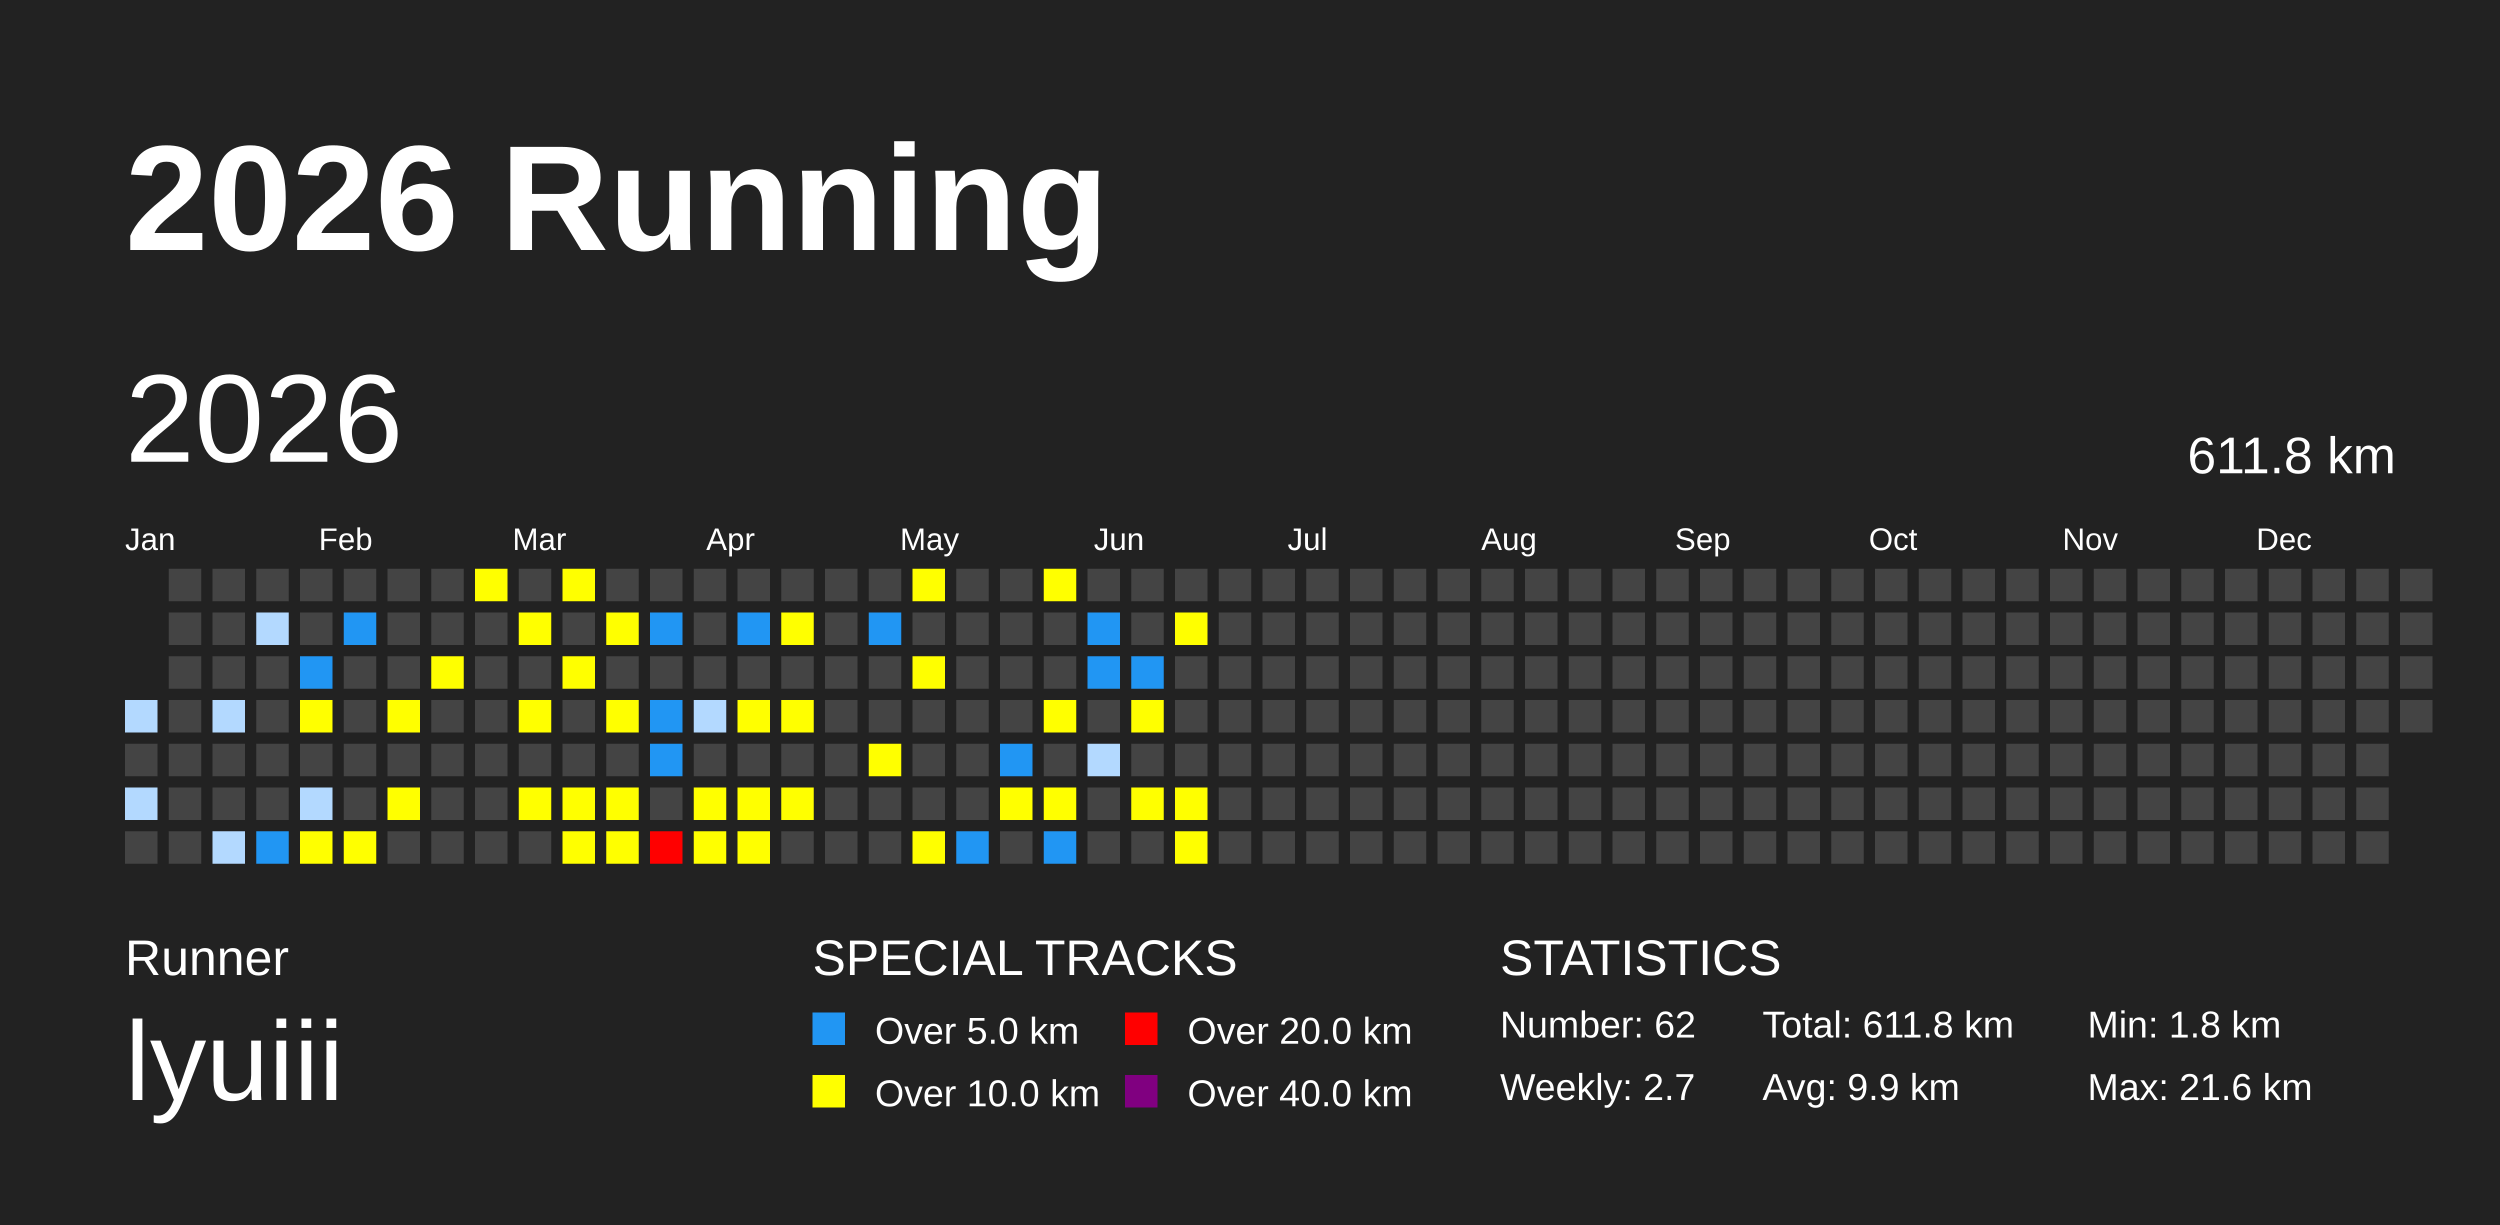
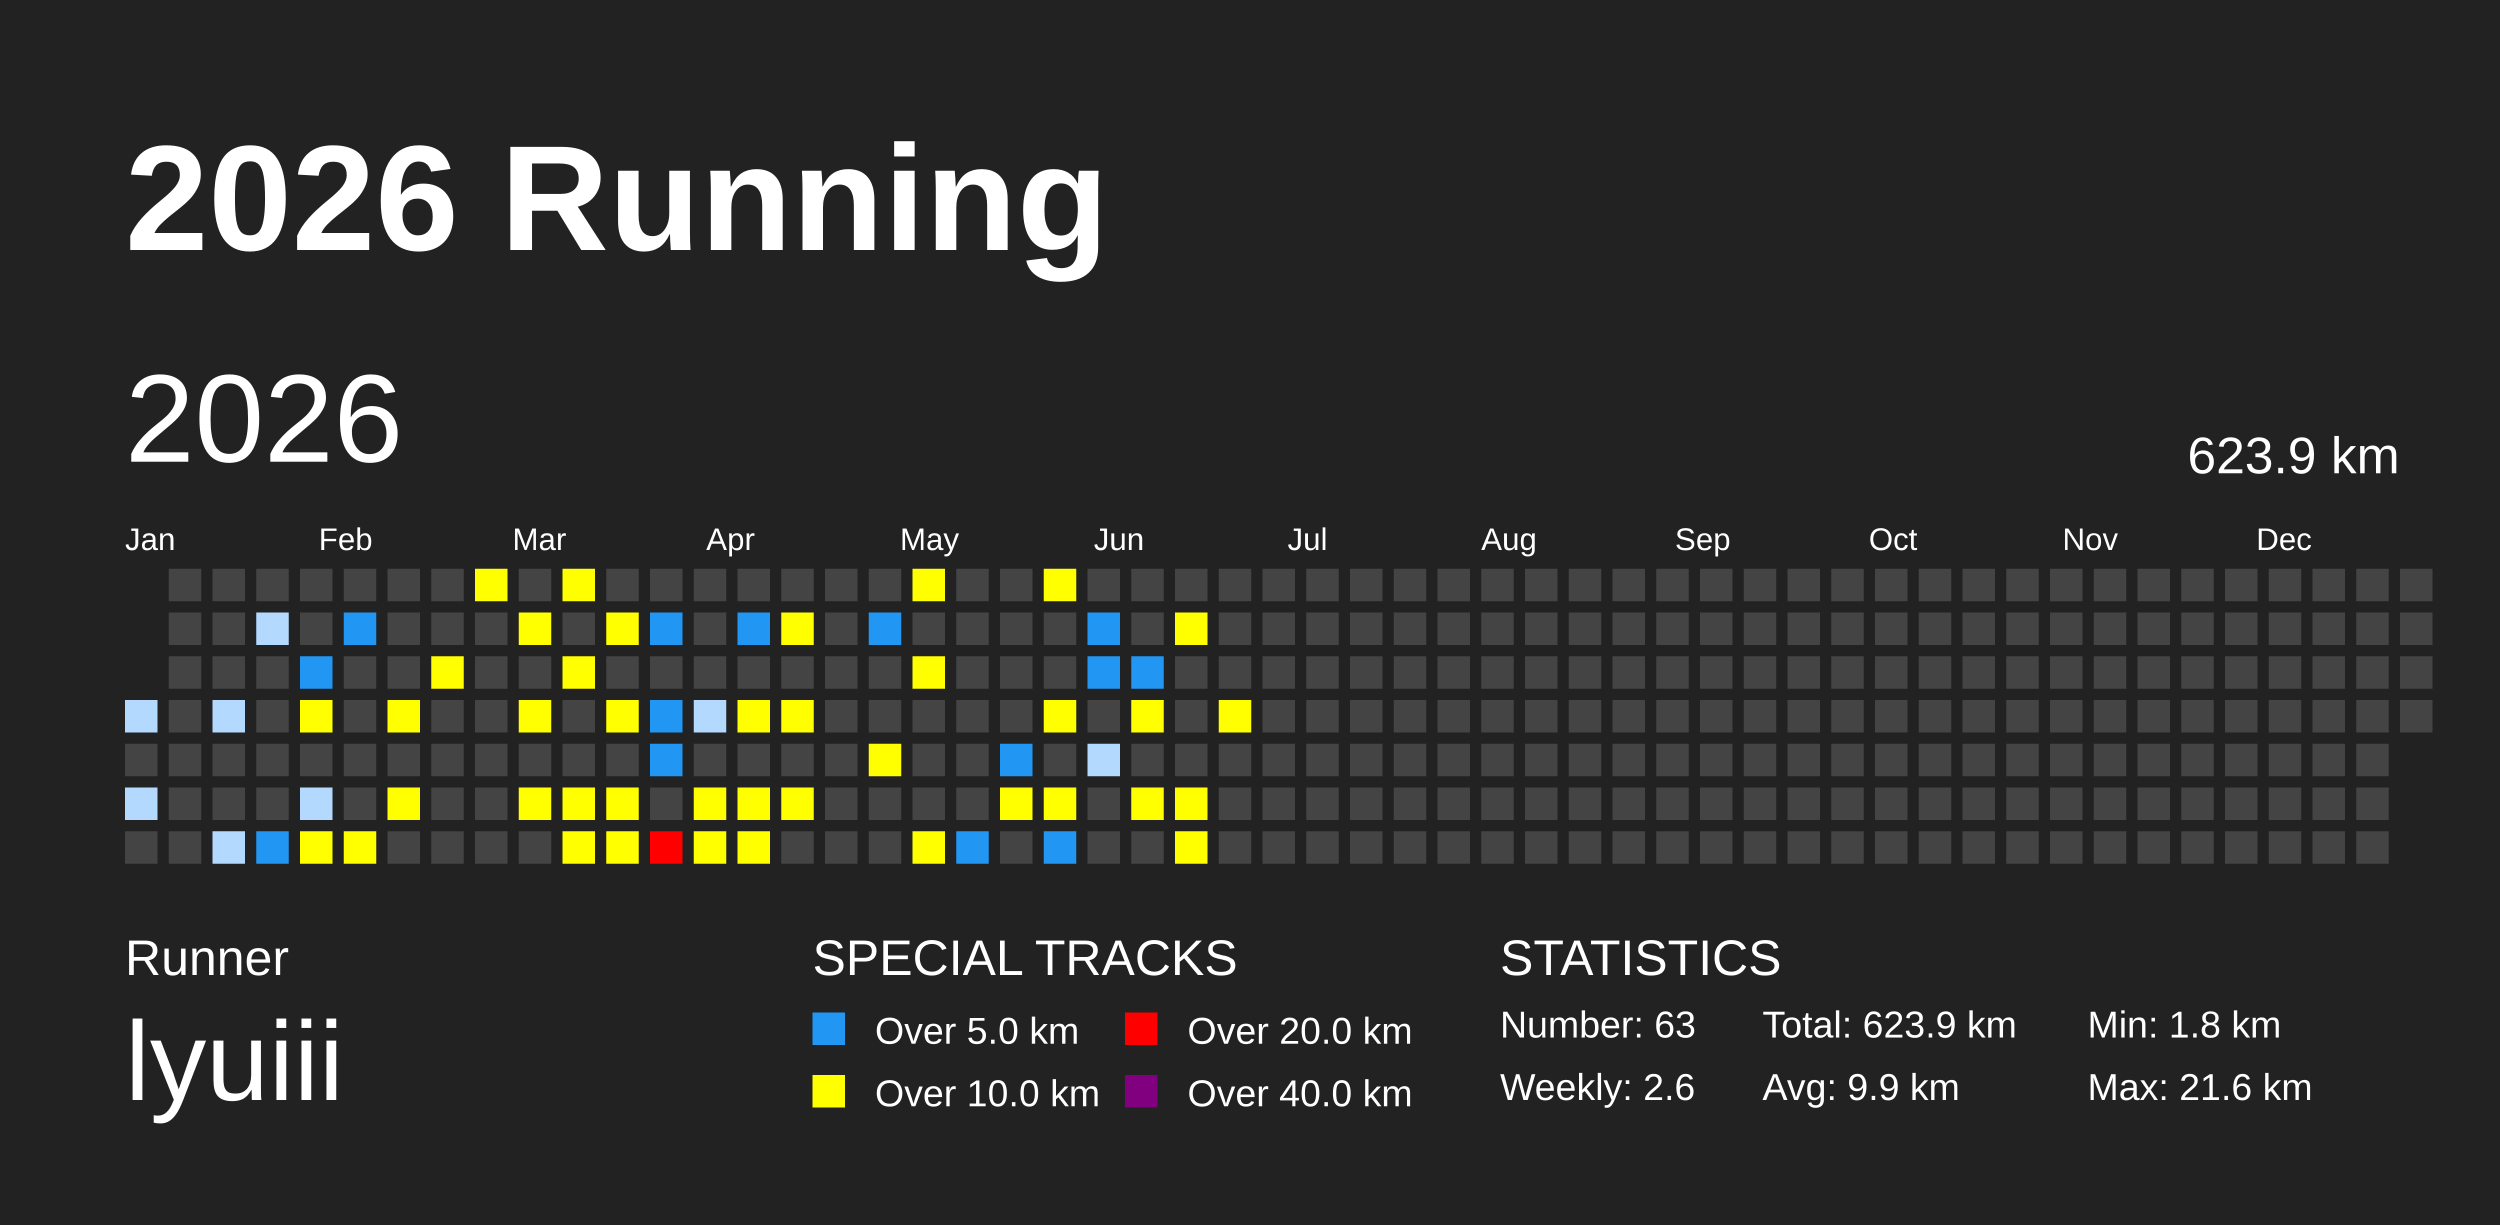
<svg xmlns="http://www.w3.org/2000/svg" baseProfile="full" height="98mm" version="1.1" viewBox="0,0,200,98" width="200mm">
  <defs />
  <rect fill="#222222" height="98" width="200" x="0" y="0" />
  <text fill="#FFFFFF" style="font-size:12px; font-family:Arial; font-weight:bold;" x="10" y="20">2026 Running</text>
  <text fill="#FFFFFF" style="font-size:4px; font-family:Arial" x="10" y="78">Runner</text>
  <text fill="#FFFFFF" style="font-size:9px; font-family:Arial" x="10" y="88">lyuiii</text>
  <text fill="#FFFFFF" style="font-size:4px; font-family:Arial" x="65" y="78">SPECIAL TRACKS</text>
  <rect fill="#2196F3" height="2.6" width="2.6" x="65" y="81" />
  <text fill="#FFFFFF" style="font-size:3px; font-family:Arial" x="70" y="83.5">Over 5.0 km</text>
  <rect fill="yellow" height="2.6" width="2.6" x="65" y="86" />
  <text fill="#FFFFFF" style="font-size:3px; font-family:Arial" x="70" y="88.5">Over 10.0 km</text>
  <rect fill="red" height="2.6" width="2.6" x="90" y="81" />
  <text fill="#FFFFFF" style="font-size:3px; font-family:Arial" x="95" y="83.5">Over 20.0 km</text>
  <rect fill="purple" height="2.6" width="2.6" x="90" y="86" />
  <text fill="#FFFFFF" style="font-size:3px; font-family:Arial" x="95" y="88.5">Over 40.0 km</text>
  <text fill="#FFFFFF" style="font-size:4px; font-family:Arial" x="120" y="78">STATISTICS</text>
-   <text fill="#FFFFFF" style="font-size:3px; font-family:Arial" x="120" y="83">Number: 62</text>
-   <text fill="#FFFFFF" style="font-size:3px; font-family:Arial" x="120" y="88">Weekly: 2.7</text>
-   <text fill="#FFFFFF" style="font-size:3px; font-family:Arial" x="141" y="83">Total: 611.8 km</text>
+   <text fill="#FFFFFF" style="font-size:3px; font-family:Arial" x="120" y="83">Number: 63</text>
+   <text fill="#FFFFFF" style="font-size:3px; font-family:Arial" x="120" y="88">Weekly: 2.6</text>
+   <text fill="#FFFFFF" style="font-size:3px; font-family:Arial" x="141" y="83">Total: 623.9 km</text>
  <text fill="#FFFFFF" style="font-size:3px; font-family:Arial" x="141" y="88">Avg: 9.9 km</text>
  <text fill="#FFFFFF" style="font-size:3px; font-family:Arial" x="167" y="83">Min: 1.8 km</text>
  <text fill="#FFFFFF" style="font-size:3px; font-family:Arial" x="167" y="88">Max: 21.6 km</text>
  <text dominant-baseline="hanging" fill="#FFFFFF" style="font-size:10.0px; font-family:Arial;" x="10" y="30">2026</text>
-   <text dominant-baseline="hanging" fill="#FFFFFF" style="font-size:4.125px; font-family:Arial;" x="175" y="35">611.8 km</text>
+   <text dominant-baseline="hanging" fill="#FFFFFF" style="font-size:4.125px; font-family:Arial;" x="175" y="35">623.9 km</text>
  <text fill="#FFFFFF" style="font-size:2.5px; font-family:Arial" x="10.0" y="44">Jan</text>
  <text fill="#FFFFFF" style="font-size:2.5px; font-family:Arial" x="25.5" y="44">Feb</text>
  <text fill="#FFFFFF" style="font-size:2.5px; font-family:Arial" x="41.0" y="44">Mar</text>
  <text fill="#FFFFFF" style="font-size:2.5px; font-family:Arial" x="56.5" y="44">Apr</text>
  <text fill="#FFFFFF" style="font-size:2.5px; font-family:Arial" x="72.0" y="44">May</text>
  <text fill="#FFFFFF" style="font-size:2.5px; font-family:Arial" x="87.5" y="44">Jun</text>
  <text fill="#FFFFFF" style="font-size:2.5px; font-family:Arial" x="103.0" y="44">Jul</text>
  <text fill="#FFFFFF" style="font-size:2.5px; font-family:Arial" x="118.5" y="44">Aug</text>
  <text fill="#FFFFFF" style="font-size:2.5px; font-family:Arial" x="134.0" y="44">Sep</text>
  <text fill="#FFFFFF" style="font-size:2.5px; font-family:Arial" x="149.5" y="44">Oct</text>
  <text fill="#FFFFFF" style="font-size:2.5px; font-family:Arial" x="165.0" y="44">Nov</text>
  <text fill="#FFFFFF" style="font-size:2.5px; font-family:Arial" x="180.5" y="44">Dec</text>
  <rect fill="#b3d9ff" height="2.6" width="2.6" x="10.0" y="56.0" />
  <rect fill="#444444" height="2.6" width="2.6" x="10.0" y="59.5" />
  <rect fill="#b3d9ff" height="2.6" width="2.6" x="10.0" y="63.0" />
  <rect fill="#444444" height="2.6" width="2.6" x="10.0" y="66.5" />
  <rect fill="#444444" height="2.6" width="2.6" x="13.5" y="45.5" />
  <rect fill="#444444" height="2.6" width="2.6" x="13.5" y="49.0" />
  <rect fill="#444444" height="2.6" width="2.6" x="13.5" y="52.5" />
  <rect fill="#444444" height="2.6" width="2.6" x="13.5" y="56.0" />
  <rect fill="#444444" height="2.6" width="2.6" x="13.5" y="59.5" />
  <rect fill="#444444" height="2.6" width="2.6" x="13.5" y="63.0" />
  <rect fill="#444444" height="2.6" width="2.6" x="13.5" y="66.5" />
  <rect fill="#444444" height="2.6" width="2.6" x="17.0" y="45.5" />
  <rect fill="#444444" height="2.6" width="2.6" x="17.0" y="49.0" />
  <rect fill="#444444" height="2.6" width="2.6" x="17.0" y="52.5" />
  <rect fill="#b3d9ff" height="2.6" width="2.6" x="17.0" y="56.0" />
  <rect fill="#444444" height="2.6" width="2.6" x="17.0" y="59.5" />
  <rect fill="#444444" height="2.6" width="2.6" x="17.0" y="63.0" />
  <rect fill="#b3d9ff" height="2.6" width="2.6" x="17.0" y="66.5" />
  <rect fill="#444444" height="2.6" width="2.6" x="20.5" y="45.5" />
  <rect fill="#b3d9ff" height="2.6" width="2.6" x="20.5" y="49.0" />
  <rect fill="#444444" height="2.6" width="2.6" x="20.5" y="52.5" />
  <rect fill="#444444" height="2.6" width="2.6" x="20.5" y="56.0" />
  <rect fill="#444444" height="2.6" width="2.6" x="20.5" y="59.5" />
  <rect fill="#444444" height="2.6" width="2.6" x="20.5" y="63.0" />
  <rect fill="#2196F3" height="2.6" width="2.6" x="20.5" y="66.5" />
  <rect fill="#444444" height="2.6" width="2.6" x="24.0" y="45.5" />
  <rect fill="#444444" height="2.6" width="2.6" x="24.0" y="49.0" />
  <rect fill="#2196F3" height="2.6" width="2.6" x="24.0" y="52.5" />
  <rect fill="yellow" height="2.6" width="2.6" x="24.0" y="56.0" />
  <rect fill="#444444" height="2.6" width="2.6" x="24.0" y="59.5" />
  <rect fill="#b3d9ff" height="2.6" width="2.6" x="24.0" y="63.0" />
  <rect fill="yellow" height="2.6" width="2.6" x="24.0" y="66.5" />
  <rect fill="#444444" height="2.6" width="2.6" x="27.5" y="45.5" />
  <rect fill="#2196F3" height="2.6" width="2.6" x="27.5" y="49.0" />
  <rect fill="#444444" height="2.6" width="2.6" x="27.5" y="52.5" />
  <rect fill="#444444" height="2.6" width="2.6" x="27.5" y="56.0" />
  <rect fill="#444444" height="2.6" width="2.6" x="27.5" y="59.5" />
  <rect fill="#444444" height="2.6" width="2.6" x="27.5" y="63.0" />
  <rect fill="yellow" height="2.6" width="2.6" x="27.5" y="66.5" />
  <rect fill="#444444" height="2.6" width="2.6" x="31.0" y="45.5" />
  <rect fill="#444444" height="2.6" width="2.6" x="31.0" y="49.0" />
  <rect fill="#444444" height="2.6" width="2.6" x="31.0" y="52.5" />
  <rect fill="yellow" height="2.6" width="2.6" x="31.0" y="56.0" />
  <rect fill="#444444" height="2.6" width="2.6" x="31.0" y="59.5" />
  <rect fill="yellow" height="2.6" width="2.6" x="31.0" y="63.0" />
  <rect fill="#444444" height="2.6" width="2.6" x="31.0" y="66.5" />
  <rect fill="#444444" height="2.6" width="2.6" x="34.5" y="45.5" />
  <rect fill="#444444" height="2.6" width="2.6" x="34.5" y="49.0" />
  <rect fill="yellow" height="2.6" width="2.6" x="34.5" y="52.5" />
  <rect fill="#444444" height="2.6" width="2.6" x="34.5" y="56.0" />
  <rect fill="#444444" height="2.6" width="2.6" x="34.5" y="59.5" />
  <rect fill="#444444" height="2.6" width="2.6" x="34.5" y="63.0" />
  <rect fill="#444444" height="2.6" width="2.6" x="34.5" y="66.5" />
  <rect fill="yellow" height="2.6" width="2.6" x="38.0" y="45.5" />
  <rect fill="#444444" height="2.6" width="2.6" x="38.0" y="49.0" />
  <rect fill="#444444" height="2.6" width="2.6" x="38.0" y="52.5" />
  <rect fill="#444444" height="2.6" width="2.6" x="38.0" y="56.0" />
  <rect fill="#444444" height="2.6" width="2.6" x="38.0" y="59.5" />
  <rect fill="#444444" height="2.6" width="2.6" x="38.0" y="63.0" />
  <rect fill="#444444" height="2.6" width="2.6" x="38.0" y="66.5" />
  <rect fill="#444444" height="2.6" width="2.6" x="41.5" y="45.5" />
  <rect fill="yellow" height="2.6" width="2.6" x="41.5" y="49.0" />
  <rect fill="#444444" height="2.6" width="2.6" x="41.5" y="52.5" />
  <rect fill="yellow" height="2.6" width="2.6" x="41.5" y="56.0" />
  <rect fill="#444444" height="2.6" width="2.6" x="41.5" y="59.5" />
  <rect fill="yellow" height="2.6" width="2.6" x="41.5" y="63.0" />
  <rect fill="#444444" height="2.6" width="2.6" x="41.5" y="66.5" />
  <rect fill="yellow" height="2.6" width="2.6" x="45.0" y="45.5" />
  <rect fill="#444444" height="2.6" width="2.6" x="45.0" y="49.0" />
  <rect fill="yellow" height="2.6" width="2.6" x="45.0" y="52.5" />
  <rect fill="#444444" height="2.6" width="2.6" x="45.0" y="56.0" />
  <rect fill="#444444" height="2.6" width="2.6" x="45.0" y="59.5" />
  <rect fill="yellow" height="2.6" width="2.6" x="45.0" y="63.0" />
  <rect fill="yellow" height="2.6" width="2.6" x="45.0" y="66.5" />
  <rect fill="#444444" height="2.6" width="2.6" x="48.5" y="45.5" />
  <rect fill="yellow" height="2.6" width="2.6" x="48.5" y="49.0" />
  <rect fill="#444444" height="2.6" width="2.6" x="48.5" y="52.5" />
  <rect fill="yellow" height="2.6" width="2.6" x="48.5" y="56.0" />
  <rect fill="#444444" height="2.6" width="2.6" x="48.5" y="59.5" />
  <rect fill="yellow" height="2.6" width="2.6" x="48.5" y="63.0" />
  <rect fill="yellow" height="2.6" width="2.6" x="48.5" y="66.5" />
  <rect fill="#444444" height="2.6" width="2.6" x="52.0" y="45.5" />
  <rect fill="#2196F3" height="2.6" width="2.6" x="52.0" y="49.0" />
  <rect fill="#444444" height="2.6" width="2.6" x="52.0" y="52.5" />
  <rect fill="#2196F3" height="2.6" width="2.6" x="52.0" y="56.0" />
  <rect fill="#2196F3" height="2.6" width="2.6" x="52.0" y="59.5" />
  <rect fill="#444444" height="2.6" width="2.6" x="52.0" y="63.0" />
  <rect fill="red" height="2.6" width="2.6" x="52.0" y="66.5" />
  <rect fill="#444444" height="2.6" width="2.6" x="55.5" y="45.5" />
  <rect fill="#444444" height="2.6" width="2.6" x="55.5" y="49.0" />
  <rect fill="#444444" height="2.6" width="2.6" x="55.5" y="52.5" />
  <rect fill="#b3d9ff" height="2.6" width="2.6" x="55.5" y="56.0" />
  <rect fill="#444444" height="2.6" width="2.6" x="55.5" y="59.5" />
  <rect fill="yellow" height="2.6" width="2.6" x="55.5" y="63.0" />
  <rect fill="yellow" height="2.6" width="2.6" x="55.5" y="66.5" />
  <rect fill="#444444" height="2.6" width="2.6" x="59.0" y="45.5" />
  <rect fill="#2196F3" height="2.6" width="2.6" x="59.0" y="49.0" />
  <rect fill="#444444" height="2.6" width="2.6" x="59.0" y="52.5" />
  <rect fill="yellow" height="2.6" width="2.6" x="59.0" y="56.0" />
  <rect fill="#444444" height="2.6" width="2.6" x="59.0" y="59.5" />
  <rect fill="yellow" height="2.6" width="2.6" x="59.0" y="63.0" />
  <rect fill="yellow" height="2.6" width="2.6" x="59.0" y="66.5" />
  <rect fill="#444444" height="2.6" width="2.6" x="62.5" y="45.5" />
  <rect fill="yellow" height="2.6" width="2.6" x="62.5" y="49.0" />
  <rect fill="#444444" height="2.6" width="2.6" x="62.5" y="52.5" />
  <rect fill="yellow" height="2.6" width="2.6" x="62.5" y="56.0" />
  <rect fill="#444444" height="2.6" width="2.6" x="62.5" y="59.5" />
  <rect fill="yellow" height="2.6" width="2.6" x="62.5" y="63.0" />
  <rect fill="#444444" height="2.6" width="2.6" x="62.5" y="66.5" />
  <rect fill="#444444" height="2.6" width="2.6" x="66.0" y="45.5" />
  <rect fill="#444444" height="2.6" width="2.6" x="66.0" y="49.0" />
  <rect fill="#444444" height="2.6" width="2.6" x="66.0" y="52.5" />
  <rect fill="#444444" height="2.6" width="2.6" x="66.0" y="56.0" />
  <rect fill="#444444" height="2.6" width="2.6" x="66.0" y="59.5" />
  <rect fill="#444444" height="2.6" width="2.6" x="66.0" y="63.0" />
  <rect fill="#444444" height="2.6" width="2.6" x="66.0" y="66.5" />
  <rect fill="#444444" height="2.6" width="2.6" x="69.5" y="45.5" />
  <rect fill="#2196F3" height="2.6" width="2.6" x="69.5" y="49.0" />
  <rect fill="#444444" height="2.6" width="2.6" x="69.5" y="52.5" />
  <rect fill="#444444" height="2.6" width="2.6" x="69.5" y="56.0" />
  <rect fill="yellow" height="2.6" width="2.6" x="69.5" y="59.5" />
  <rect fill="#444444" height="2.6" width="2.6" x="69.5" y="63.0" />
  <rect fill="#444444" height="2.6" width="2.6" x="69.5" y="66.5" />
  <rect fill="yellow" height="2.6" width="2.6" x="73.0" y="45.5" />
  <rect fill="#444444" height="2.6" width="2.6" x="73.0" y="49.0" />
  <rect fill="yellow" height="2.6" width="2.6" x="73.0" y="52.5" />
  <rect fill="#444444" height="2.6" width="2.6" x="73.0" y="56.0" />
  <rect fill="#444444" height="2.6" width="2.6" x="73.0" y="59.5" />
  <rect fill="#444444" height="2.6" width="2.6" x="73.0" y="63.0" />
  <rect fill="yellow" height="2.6" width="2.6" x="73.0" y="66.5" />
  <rect fill="#444444" height="2.6" width="2.6" x="76.5" y="45.5" />
  <rect fill="#444444" height="2.6" width="2.6" x="76.5" y="49.0" />
  <rect fill="#444444" height="2.6" width="2.6" x="76.5" y="52.5" />
  <rect fill="#444444" height="2.6" width="2.6" x="76.5" y="56.0" />
  <rect fill="#444444" height="2.6" width="2.6" x="76.5" y="59.5" />
  <rect fill="#444444" height="2.6" width="2.6" x="76.5" y="63.0" />
  <rect fill="#2196F3" height="2.6" width="2.6" x="76.5" y="66.5" />
  <rect fill="#444444" height="2.6" width="2.6" x="80.0" y="45.5" />
  <rect fill="#444444" height="2.6" width="2.6" x="80.0" y="49.0" />
  <rect fill="#444444" height="2.6" width="2.6" x="80.0" y="52.5" />
  <rect fill="#444444" height="2.6" width="2.6" x="80.0" y="56.0" />
  <rect fill="#2196F3" height="2.6" width="2.6" x="80.0" y="59.5" />
  <rect fill="yellow" height="2.6" width="2.6" x="80.0" y="63.0" />
  <rect fill="#444444" height="2.6" width="2.6" x="80.0" y="66.5" />
  <rect fill="yellow" height="2.6" width="2.6" x="83.5" y="45.5" />
  <rect fill="#444444" height="2.6" width="2.6" x="83.5" y="49.0" />
  <rect fill="#444444" height="2.6" width="2.6" x="83.5" y="52.5" />
  <rect fill="yellow" height="2.6" width="2.6" x="83.5" y="56.0" />
  <rect fill="#444444" height="2.6" width="2.6" x="83.5" y="59.5" />
  <rect fill="yellow" height="2.6" width="2.6" x="83.5" y="63.0" />
  <rect fill="#2196F3" height="2.6" width="2.6" x="83.5" y="66.5" />
  <rect fill="#444444" height="2.6" width="2.6" x="87.0" y="45.5" />
  <rect fill="#2196F3" height="2.6" width="2.6" x="87.0" y="49.0" />
  <rect fill="#2196F3" height="2.6" width="2.6" x="87.0" y="52.5" />
  <rect fill="#444444" height="2.6" width="2.6" x="87.0" y="56.0" />
  <rect fill="#b3d9ff" height="2.6" width="2.6" x="87.0" y="59.5" />
  <rect fill="#444444" height="2.6" width="2.6" x="87.0" y="63.0" />
  <rect fill="#444444" height="2.6" width="2.6" x="87.0" y="66.5" />
  <rect fill="#444444" height="2.6" width="2.6" x="90.5" y="45.5" />
  <rect fill="#444444" height="2.6" width="2.6" x="90.5" y="49.0" />
  <rect fill="#2196F3" height="2.6" width="2.6" x="90.5" y="52.5" />
  <rect fill="yellow" height="2.6" width="2.6" x="90.5" y="56.0" />
  <rect fill="#444444" height="2.6" width="2.6" x="90.5" y="59.5" />
  <rect fill="yellow" height="2.6" width="2.6" x="90.5" y="63.0" />
  <rect fill="#444444" height="2.6" width="2.6" x="90.5" y="66.5" />
  <rect fill="#444444" height="2.6" width="2.6" x="94.0" y="45.5" />
  <rect fill="yellow" height="2.6" width="2.6" x="94.0" y="49.0" />
  <rect fill="#444444" height="2.6" width="2.6" x="94.0" y="52.5" />
  <rect fill="#444444" height="2.6" width="2.6" x="94.0" y="56.0" />
  <rect fill="#444444" height="2.6" width="2.6" x="94.0" y="59.5" />
  <rect fill="yellow" height="2.6" width="2.6" x="94.0" y="63.0" />
  <rect fill="yellow" height="2.6" width="2.6" x="94.0" y="66.5" />
  <rect fill="#444444" height="2.6" width="2.6" x="97.5" y="45.5" />
  <rect fill="#444444" height="2.6" width="2.6" x="97.5" y="49.0" />
  <rect fill="#444444" height="2.6" width="2.6" x="97.5" y="52.5" />
-   <rect fill="#444444" height="2.6" width="2.6" x="97.5" y="56.0" />
+   <rect fill="yellow" height="2.6" width="2.6" x="97.5" y="56.0" />
  <rect fill="#444444" height="2.6" width="2.6" x="97.5" y="59.5" />
  <rect fill="#444444" height="2.6" width="2.6" x="97.5" y="63.0" />
  <rect fill="#444444" height="2.6" width="2.6" x="97.5" y="66.5" />
  <rect fill="#444444" height="2.6" width="2.6" x="101.0" y="45.5" />
  <rect fill="#444444" height="2.6" width="2.6" x="101.0" y="49.0" />
  <rect fill="#444444" height="2.6" width="2.6" x="101.0" y="52.5" />
  <rect fill="#444444" height="2.6" width="2.6" x="101.0" y="56.0" />
  <rect fill="#444444" height="2.6" width="2.6" x="101.0" y="59.5" />
  <rect fill="#444444" height="2.6" width="2.6" x="101.0" y="63.0" />
  <rect fill="#444444" height="2.6" width="2.6" x="101.0" y="66.5" />
  <rect fill="#444444" height="2.6" width="2.6" x="104.5" y="45.5" />
  <rect fill="#444444" height="2.6" width="2.6" x="104.5" y="49.0" />
  <rect fill="#444444" height="2.6" width="2.6" x="104.5" y="52.5" />
  <rect fill="#444444" height="2.6" width="2.6" x="104.5" y="56.0" />
  <rect fill="#444444" height="2.6" width="2.6" x="104.5" y="59.5" />
  <rect fill="#444444" height="2.6" width="2.6" x="104.5" y="63.0" />
  <rect fill="#444444" height="2.6" width="2.6" x="104.5" y="66.5" />
  <rect fill="#444444" height="2.6" width="2.6" x="108.0" y="45.5" />
  <rect fill="#444444" height="2.6" width="2.6" x="108.0" y="49.0" />
  <rect fill="#444444" height="2.6" width="2.6" x="108.0" y="52.5" />
  <rect fill="#444444" height="2.6" width="2.6" x="108.0" y="56.0" />
  <rect fill="#444444" height="2.6" width="2.6" x="108.0" y="59.5" />
  <rect fill="#444444" height="2.6" width="2.6" x="108.0" y="63.0" />
  <rect fill="#444444" height="2.6" width="2.6" x="108.0" y="66.5" />
  <rect fill="#444444" height="2.6" width="2.6" x="111.5" y="45.5" />
  <rect fill="#444444" height="2.6" width="2.6" x="111.5" y="49.0" />
  <rect fill="#444444" height="2.6" width="2.6" x="111.5" y="52.5" />
  <rect fill="#444444" height="2.6" width="2.6" x="111.5" y="56.0" />
  <rect fill="#444444" height="2.6" width="2.6" x="111.5" y="59.5" />
  <rect fill="#444444" height="2.6" width="2.6" x="111.5" y="63.0" />
  <rect fill="#444444" height="2.6" width="2.6" x="111.5" y="66.5" />
  <rect fill="#444444" height="2.6" width="2.6" x="115.0" y="45.5" />
  <rect fill="#444444" height="2.6" width="2.6" x="115.0" y="49.0" />
  <rect fill="#444444" height="2.6" width="2.6" x="115.0" y="52.5" />
  <rect fill="#444444" height="2.6" width="2.6" x="115.0" y="56.0" />
  <rect fill="#444444" height="2.6" width="2.6" x="115.0" y="59.5" />
  <rect fill="#444444" height="2.6" width="2.6" x="115.0" y="63.0" />
  <rect fill="#444444" height="2.6" width="2.6" x="115.0" y="66.5" />
  <rect fill="#444444" height="2.6" width="2.6" x="118.5" y="45.5" />
  <rect fill="#444444" height="2.6" width="2.6" x="118.5" y="49.0" />
  <rect fill="#444444" height="2.6" width="2.6" x="118.5" y="52.5" />
  <rect fill="#444444" height="2.6" width="2.6" x="118.5" y="56.0" />
  <rect fill="#444444" height="2.6" width="2.6" x="118.5" y="59.5" />
  <rect fill="#444444" height="2.6" width="2.6" x="118.5" y="63.0" />
  <rect fill="#444444" height="2.6" width="2.6" x="118.5" y="66.5" />
  <rect fill="#444444" height="2.6" width="2.6" x="122.0" y="45.5" />
  <rect fill="#444444" height="2.6" width="2.6" x="122.0" y="49.0" />
  <rect fill="#444444" height="2.6" width="2.6" x="122.0" y="52.5" />
  <rect fill="#444444" height="2.6" width="2.6" x="122.0" y="56.0" />
  <rect fill="#444444" height="2.6" width="2.6" x="122.0" y="59.5" />
  <rect fill="#444444" height="2.6" width="2.6" x="122.0" y="63.0" />
  <rect fill="#444444" height="2.6" width="2.6" x="122.0" y="66.5" />
  <rect fill="#444444" height="2.6" width="2.6" x="125.5" y="45.5" />
  <rect fill="#444444" height="2.6" width="2.6" x="125.5" y="49.0" />
  <rect fill="#444444" height="2.6" width="2.6" x="125.5" y="52.5" />
  <rect fill="#444444" height="2.6" width="2.6" x="125.5" y="56.0" />
  <rect fill="#444444" height="2.6" width="2.6" x="125.5" y="59.5" />
  <rect fill="#444444" height="2.6" width="2.6" x="125.5" y="63.0" />
  <rect fill="#444444" height="2.6" width="2.6" x="125.5" y="66.5" />
  <rect fill="#444444" height="2.6" width="2.6" x="129.0" y="45.5" />
  <rect fill="#444444" height="2.6" width="2.6" x="129.0" y="49.0" />
  <rect fill="#444444" height="2.6" width="2.6" x="129.0" y="52.5" />
  <rect fill="#444444" height="2.6" width="2.6" x="129.0" y="56.0" />
  <rect fill="#444444" height="2.6" width="2.6" x="129.0" y="59.5" />
  <rect fill="#444444" height="2.6" width="2.6" x="129.0" y="63.0" />
  <rect fill="#444444" height="2.6" width="2.6" x="129.0" y="66.5" />
  <rect fill="#444444" height="2.6" width="2.6" x="132.5" y="45.5" />
  <rect fill="#444444" height="2.6" width="2.6" x="132.5" y="49.0" />
  <rect fill="#444444" height="2.6" width="2.6" x="132.5" y="52.5" />
  <rect fill="#444444" height="2.6" width="2.6" x="132.5" y="56.0" />
  <rect fill="#444444" height="2.6" width="2.6" x="132.5" y="59.5" />
  <rect fill="#444444" height="2.6" width="2.6" x="132.5" y="63.0" />
  <rect fill="#444444" height="2.6" width="2.6" x="132.5" y="66.5" />
  <rect fill="#444444" height="2.6" width="2.6" x="136.0" y="45.5" />
  <rect fill="#444444" height="2.6" width="2.6" x="136.0" y="49.0" />
  <rect fill="#444444" height="2.6" width="2.6" x="136.0" y="52.5" />
  <rect fill="#444444" height="2.6" width="2.6" x="136.0" y="56.0" />
  <rect fill="#444444" height="2.6" width="2.6" x="136.0" y="59.5" />
  <rect fill="#444444" height="2.6" width="2.6" x="136.0" y="63.0" />
  <rect fill="#444444" height="2.6" width="2.6" x="136.0" y="66.5" />
  <rect fill="#444444" height="2.6" width="2.6" x="139.5" y="45.5" />
  <rect fill="#444444" height="2.6" width="2.6" x="139.5" y="49.0" />
  <rect fill="#444444" height="2.6" width="2.6" x="139.5" y="52.5" />
  <rect fill="#444444" height="2.6" width="2.6" x="139.5" y="56.0" />
  <rect fill="#444444" height="2.6" width="2.6" x="139.5" y="59.5" />
  <rect fill="#444444" height="2.6" width="2.6" x="139.5" y="63.0" />
  <rect fill="#444444" height="2.6" width="2.6" x="139.5" y="66.5" />
  <rect fill="#444444" height="2.6" width="2.6" x="143.0" y="45.5" />
  <rect fill="#444444" height="2.6" width="2.6" x="143.0" y="49.0" />
  <rect fill="#444444" height="2.6" width="2.6" x="143.0" y="52.5" />
  <rect fill="#444444" height="2.6" width="2.6" x="143.0" y="56.0" />
  <rect fill="#444444" height="2.6" width="2.6" x="143.0" y="59.5" />
  <rect fill="#444444" height="2.6" width="2.6" x="143.0" y="63.0" />
  <rect fill="#444444" height="2.6" width="2.6" x="143.0" y="66.5" />
  <rect fill="#444444" height="2.6" width="2.6" x="146.5" y="45.5" />
  <rect fill="#444444" height="2.6" width="2.6" x="146.5" y="49.0" />
  <rect fill="#444444" height="2.6" width="2.6" x="146.5" y="52.5" />
  <rect fill="#444444" height="2.6" width="2.6" x="146.5" y="56.0" />
  <rect fill="#444444" height="2.6" width="2.6" x="146.5" y="59.5" />
  <rect fill="#444444" height="2.6" width="2.6" x="146.5" y="63.0" />
  <rect fill="#444444" height="2.6" width="2.6" x="146.5" y="66.5" />
  <rect fill="#444444" height="2.6" width="2.6" x="150.0" y="45.5" />
  <rect fill="#444444" height="2.6" width="2.6" x="150.0" y="49.0" />
  <rect fill="#444444" height="2.6" width="2.6" x="150.0" y="52.5" />
  <rect fill="#444444" height="2.6" width="2.6" x="150.0" y="56.0" />
  <rect fill="#444444" height="2.6" width="2.6" x="150.0" y="59.5" />
  <rect fill="#444444" height="2.6" width="2.6" x="150.0" y="63.0" />
  <rect fill="#444444" height="2.6" width="2.6" x="150.0" y="66.5" />
  <rect fill="#444444" height="2.6" width="2.6" x="153.5" y="45.5" />
  <rect fill="#444444" height="2.6" width="2.6" x="153.5" y="49.0" />
  <rect fill="#444444" height="2.6" width="2.6" x="153.5" y="52.5" />
  <rect fill="#444444" height="2.6" width="2.6" x="153.5" y="56.0" />
  <rect fill="#444444" height="2.6" width="2.6" x="153.5" y="59.5" />
  <rect fill="#444444" height="2.6" width="2.6" x="153.5" y="63.0" />
  <rect fill="#444444" height="2.6" width="2.6" x="153.5" y="66.5" />
  <rect fill="#444444" height="2.6" width="2.6" x="157.0" y="45.5" />
  <rect fill="#444444" height="2.6" width="2.6" x="157.0" y="49.0" />
  <rect fill="#444444" height="2.6" width="2.6" x="157.0" y="52.5" />
  <rect fill="#444444" height="2.6" width="2.6" x="157.0" y="56.0" />
  <rect fill="#444444" height="2.6" width="2.6" x="157.0" y="59.5" />
  <rect fill="#444444" height="2.6" width="2.6" x="157.0" y="63.0" />
  <rect fill="#444444" height="2.6" width="2.6" x="157.0" y="66.5" />
  <rect fill="#444444" height="2.6" width="2.6" x="160.5" y="45.5" />
  <rect fill="#444444" height="2.6" width="2.6" x="160.5" y="49.0" />
  <rect fill="#444444" height="2.6" width="2.6" x="160.5" y="52.5" />
  <rect fill="#444444" height="2.6" width="2.6" x="160.5" y="56.0" />
  <rect fill="#444444" height="2.6" width="2.6" x="160.5" y="59.5" />
  <rect fill="#444444" height="2.6" width="2.6" x="160.5" y="63.0" />
  <rect fill="#444444" height="2.6" width="2.6" x="160.5" y="66.5" />
  <rect fill="#444444" height="2.6" width="2.6" x="164.0" y="45.5" />
  <rect fill="#444444" height="2.6" width="2.6" x="164.0" y="49.0" />
  <rect fill="#444444" height="2.6" width="2.6" x="164.0" y="52.5" />
  <rect fill="#444444" height="2.6" width="2.6" x="164.0" y="56.0" />
  <rect fill="#444444" height="2.6" width="2.6" x="164.0" y="59.5" />
  <rect fill="#444444" height="2.6" width="2.6" x="164.0" y="63.0" />
  <rect fill="#444444" height="2.6" width="2.6" x="164.0" y="66.5" />
  <rect fill="#444444" height="2.6" width="2.6" x="167.5" y="45.5" />
  <rect fill="#444444" height="2.6" width="2.6" x="167.5" y="49.0" />
  <rect fill="#444444" height="2.6" width="2.6" x="167.5" y="52.5" />
  <rect fill="#444444" height="2.6" width="2.6" x="167.5" y="56.0" />
  <rect fill="#444444" height="2.6" width="2.6" x="167.5" y="59.5" />
  <rect fill="#444444" height="2.6" width="2.6" x="167.5" y="63.0" />
  <rect fill="#444444" height="2.6" width="2.6" x="167.5" y="66.5" />
  <rect fill="#444444" height="2.6" width="2.6" x="171.0" y="45.5" />
  <rect fill="#444444" height="2.6" width="2.6" x="171.0" y="49.0" />
  <rect fill="#444444" height="2.6" width="2.6" x="171.0" y="52.5" />
  <rect fill="#444444" height="2.6" width="2.6" x="171.0" y="56.0" />
  <rect fill="#444444" height="2.6" width="2.6" x="171.0" y="59.5" />
  <rect fill="#444444" height="2.6" width="2.6" x="171.0" y="63.0" />
  <rect fill="#444444" height="2.6" width="2.6" x="171.0" y="66.5" />
  <rect fill="#444444" height="2.6" width="2.6" x="174.5" y="45.5" />
  <rect fill="#444444" height="2.6" width="2.6" x="174.5" y="49.0" />
  <rect fill="#444444" height="2.6" width="2.6" x="174.5" y="52.5" />
  <rect fill="#444444" height="2.6" width="2.6" x="174.5" y="56.0" />
  <rect fill="#444444" height="2.6" width="2.6" x="174.5" y="59.5" />
  <rect fill="#444444" height="2.6" width="2.6" x="174.5" y="63.0" />
  <rect fill="#444444" height="2.6" width="2.6" x="174.5" y="66.5" />
  <rect fill="#444444" height="2.6" width="2.6" x="178.0" y="45.5" />
  <rect fill="#444444" height="2.6" width="2.6" x="178.0" y="49.0" />
  <rect fill="#444444" height="2.6" width="2.6" x="178.0" y="52.5" />
  <rect fill="#444444" height="2.6" width="2.6" x="178.0" y="56.0" />
  <rect fill="#444444" height="2.6" width="2.6" x="178.0" y="59.5" />
  <rect fill="#444444" height="2.6" width="2.6" x="178.0" y="63.0" />
  <rect fill="#444444" height="2.6" width="2.6" x="178.0" y="66.5" />
  <rect fill="#444444" height="2.6" width="2.6" x="181.5" y="45.5" />
  <rect fill="#444444" height="2.6" width="2.6" x="181.5" y="49.0" />
  <rect fill="#444444" height="2.6" width="2.6" x="181.5" y="52.5" />
  <rect fill="#444444" height="2.6" width="2.6" x="181.5" y="56.0" />
  <rect fill="#444444" height="2.6" width="2.6" x="181.5" y="59.5" />
  <rect fill="#444444" height="2.6" width="2.6" x="181.5" y="63.0" />
  <rect fill="#444444" height="2.6" width="2.6" x="181.5" y="66.5" />
  <rect fill="#444444" height="2.6" width="2.6" x="185.0" y="45.5" />
  <rect fill="#444444" height="2.6" width="2.6" x="185.0" y="49.0" />
  <rect fill="#444444" height="2.6" width="2.6" x="185.0" y="52.5" />
  <rect fill="#444444" height="2.6" width="2.6" x="185.0" y="56.0" />
  <rect fill="#444444" height="2.6" width="2.6" x="185.0" y="59.5" />
  <rect fill="#444444" height="2.6" width="2.6" x="185.0" y="63.0" />
  <rect fill="#444444" height="2.6" width="2.6" x="185.0" y="66.5" />
  <rect fill="#444444" height="2.6" width="2.6" x="188.5" y="45.5" />
  <rect fill="#444444" height="2.6" width="2.6" x="188.5" y="49.0" />
  <rect fill="#444444" height="2.6" width="2.6" x="188.5" y="52.5" />
  <rect fill="#444444" height="2.6" width="2.6" x="188.5" y="56.0" />
  <rect fill="#444444" height="2.6" width="2.6" x="188.5" y="59.5" />
  <rect fill="#444444" height="2.6" width="2.6" x="188.5" y="63.0" />
  <rect fill="#444444" height="2.6" width="2.6" x="188.5" y="66.5" />
  <rect fill="#444444" height="2.6" width="2.6" x="192.0" y="45.5" />
  <rect fill="#444444" height="2.6" width="2.6" x="192.0" y="49.0" />
  <rect fill="#444444" height="2.6" width="2.6" x="192.0" y="52.5" />
  <rect fill="#444444" height="2.6" width="2.6" x="192.0" y="56.0" />
</svg>
